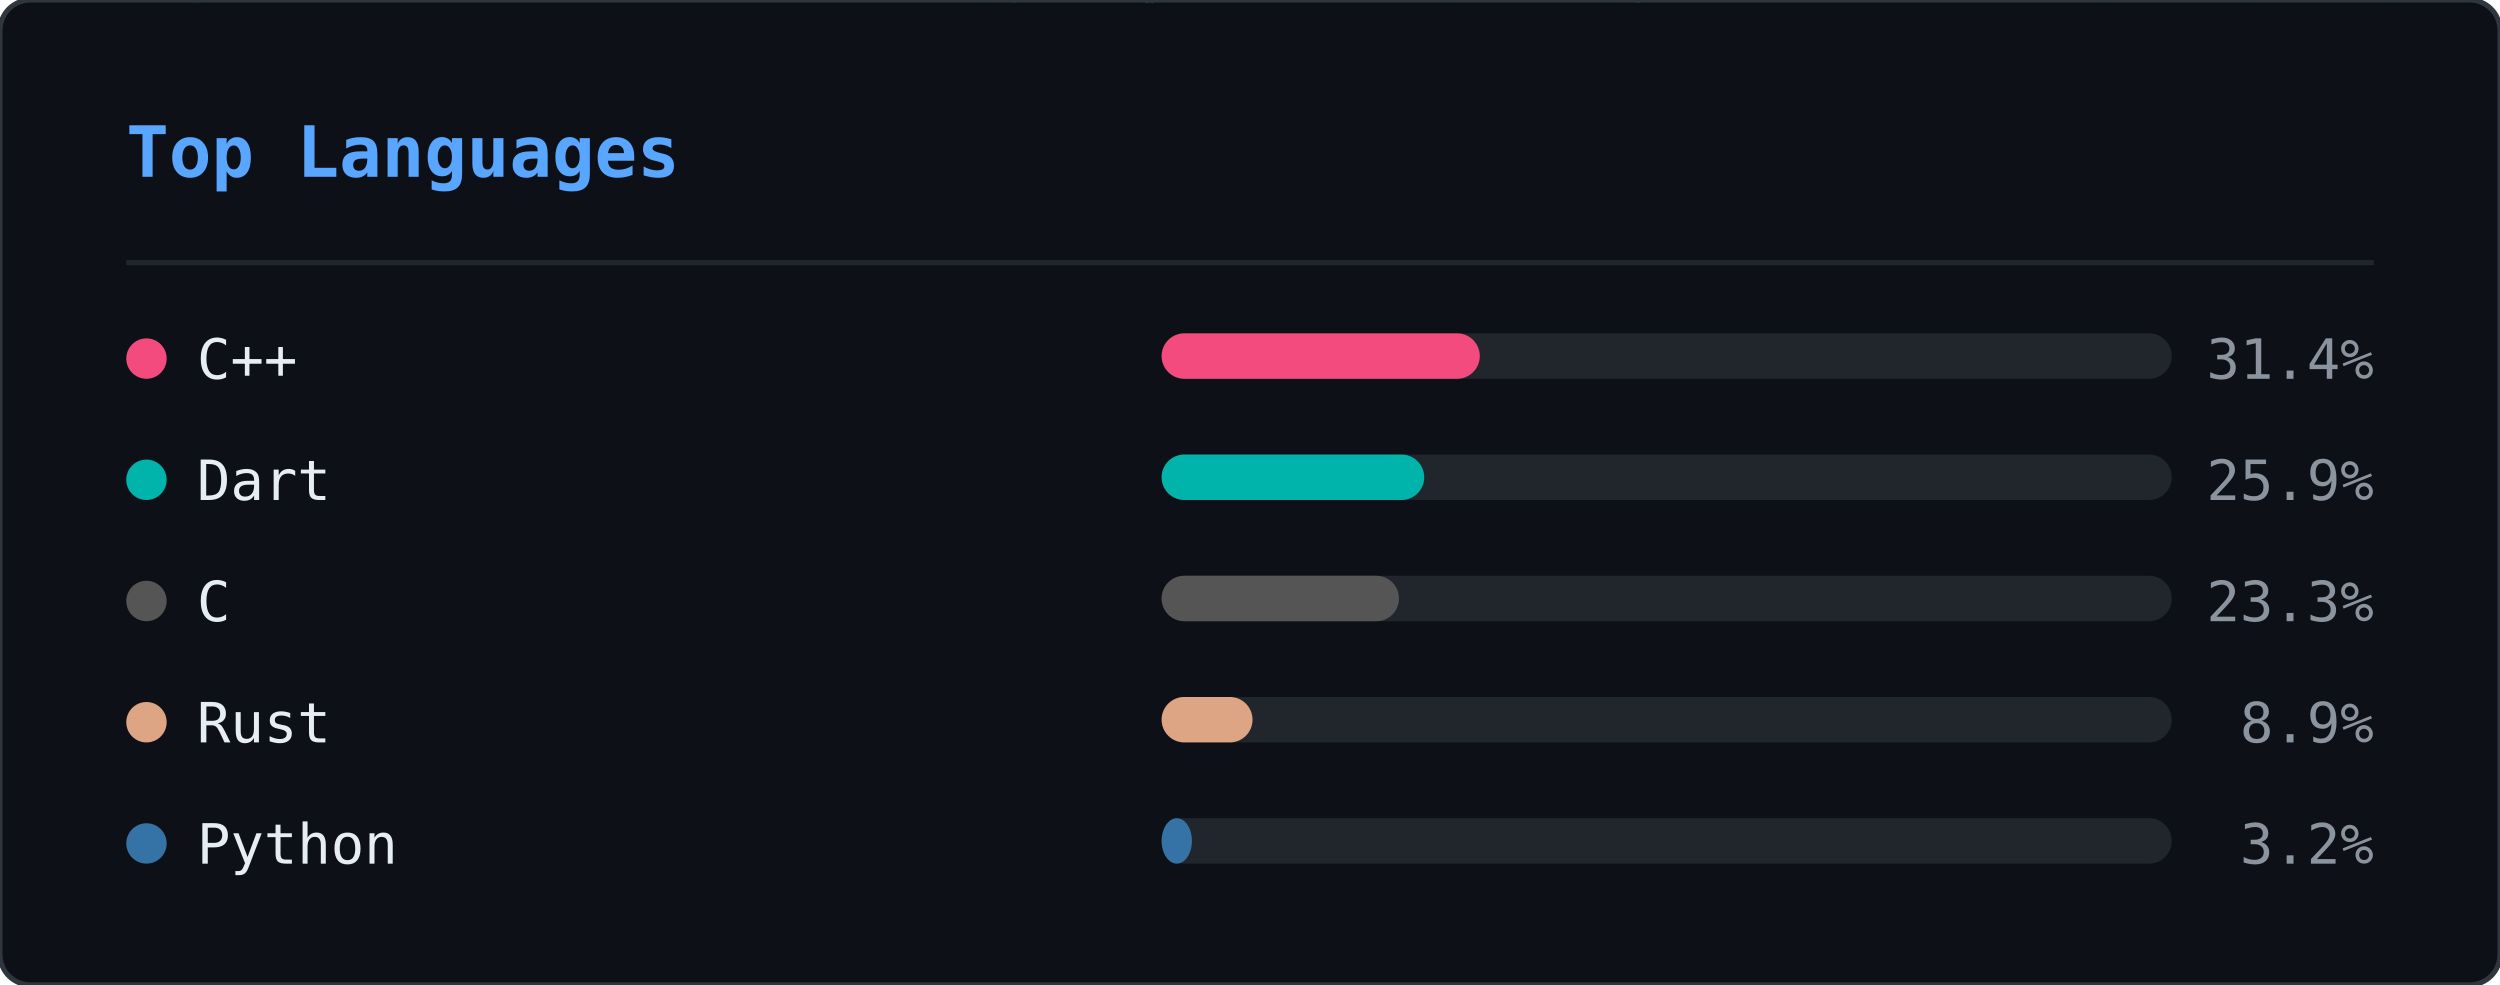
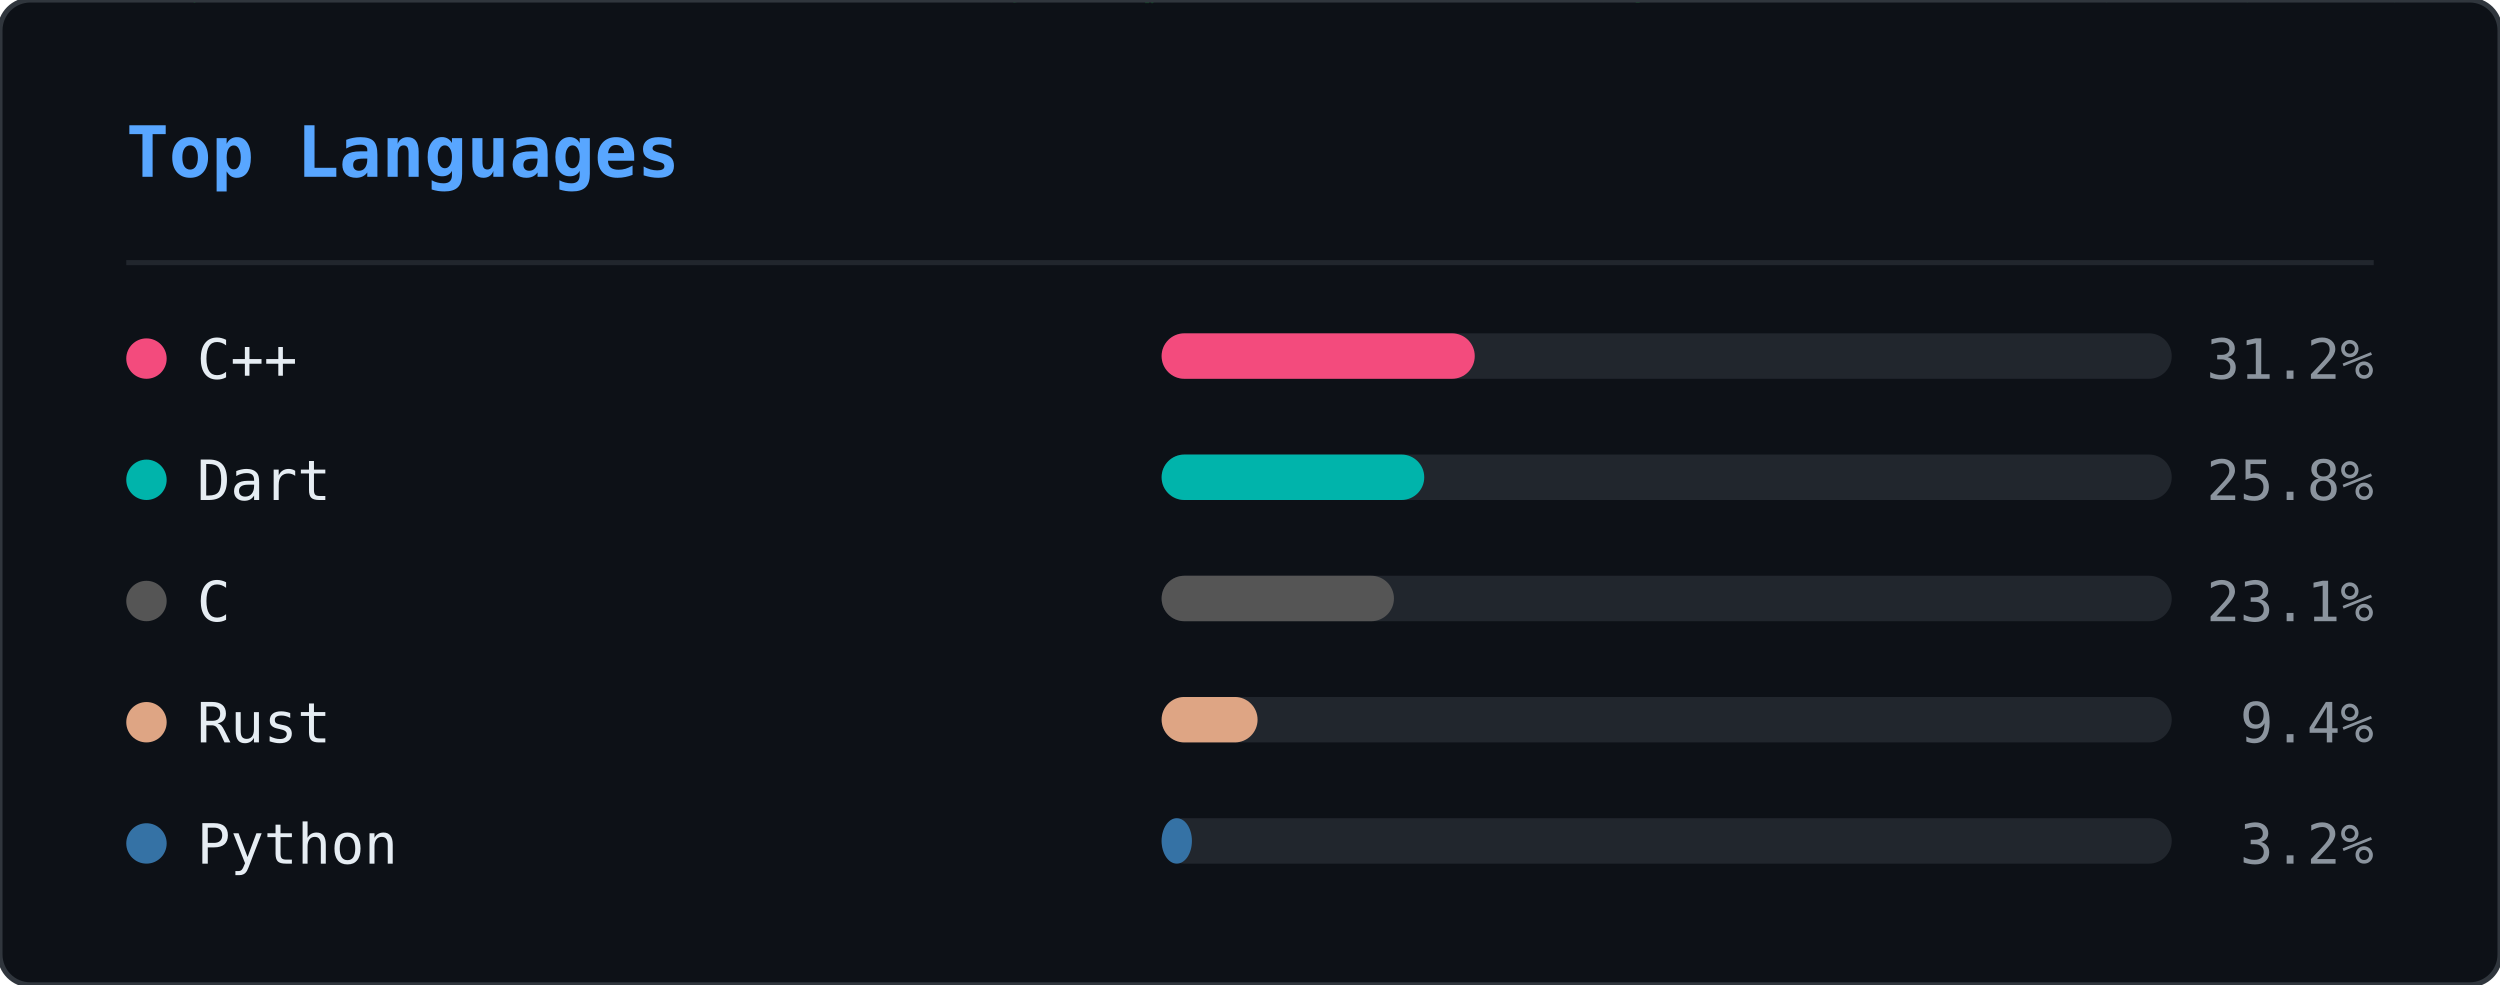
<svg xmlns="http://www.w3.org/2000/svg" width="495" height="195" viewBox="0 0 495 195">
  <defs>
    <clipPath id="ln-clip">
      <rect width="495" height="195" rx="6" />
    </clipPath>
  </defs>
  <rect width="495" height="195" rx="6" fill="#0d1117" />
  <g clip-path="url(#ln-clip)">
    <g opacity="0.22">
      <style>@keyframes ln0{from{transform:translateY(-46px)}to{transform:translateY(209px)}}@keyframes ln1{from{transform:translateY(-46px)}to{transform:translateY(209px)}}@keyframes ln2{from{transform:translateY(-46px)}to{transform:translateY(209px)}}@keyframes ln3{from{transform:translateY(-46px)}to{transform:translateY(209px)}}@keyframes ln4{from{transform:translateY(-46px)}to{transform:translateY(209px)}}@keyframes ln5{from{transform:translateY(-46px)}to{transform:translateY(209px)}}@keyframes ln6{from{transform:translateY(-46px)}to{transform:translateY(209px)}}@keyframes ln7{from{transform:translateY(-46px)}to{transform:translateY(209px)}}@keyframes ln8{from{transform:translateY(-46px)}to{transform:translateY(209px)}}@keyframes ln9{from{transform:translateY(-46px)}to{transform:translateY(209px)}}@keyframes ln10{from{transform:translateY(-46px)}to{transform:translateY(209px)}}@keyframes ln11{from{transform:translateY(-46px)}to{transform:translateY(209px)}}@keyframes ln12{from{transform:translateY(-46px)}to{transform:translateY(209px)}}@keyframes ln13{from{transform:translateY(-46px)}to{transform:translateY(209px)}}@keyframes ln14{from{transform:translateY(-46px)}to{transform:translateY(209px)}}@keyframes ln15{from{transform:translateY(-46px)}to{transform:translateY(209px)}}@keyframes ln16{from{transform:translateY(-46px)}to{transform:translateY(209px)}}@keyframes ln17{from{transform:translateY(-46px)}to{transform:translateY(209px)}}@keyframes ln18{from{transform:translateY(-46px)}to{transform:translateY(209px)}}@keyframes ln19{from{transform:translateY(-46px)}to{transform:translateY(209px)}}@keyframes ln20{from{transform:translateY(-46px)}to{transform:translateY(209px)}}@keyframes ln21{from{transform:translateY(-46px)}to{transform:translateY(209px)}}@keyframes ln22{from{transform:translateY(-46px)}to{transform:translateY(209px)}}@keyframes ln23{from{transform:translateY(-46px)}to{transform:translateY(209px)}}@keyframes ln24{from{transform:translateY(-46px)}to{transform:translateY(209px)}}@keyframes ln25{from{transform:translateY(-46px)}to{transform:translateY(209px)}}@keyframes ln26{from{transform:translateY(-46px)}to{transform:translateY(209px)}}@keyframes ln27{from{transform:translateY(-46px)}to{transform:translateY(209px)}}@keyframes ln28{from{transform:translateY(-46px)}to{transform:translateY(209px)}}@keyframes ln29{from{transform:translateY(-46px)}to{transform:translateY(209px)}}@keyframes ln30{from{transform:translateY(-46px)}to{transform:translateY(209px)}}@keyframes ln31{from{transform:translateY(-46px)}to{transform:translateY(209px)}}@keyframes ln32{from{transform:translateY(-46px)}to{transform:translateY(209px)}}@keyframes ln33{from{transform:translateY(-46px)}to{transform:translateY(209px)}}@keyframes ln34{from{transform:translateY(-46px)}to{transform:translateY(209px)}}@keyframes ln35{from{transform:translateY(-46px)}to{transform:translateY(209px)}}@keyframes ln36{from{transform:translateY(-46px)}to{transform:translateY(209px)}}@keyframes ln37{from{transform:translateY(-46px)}to{transform:translateY(209px)}}</style>
      <g style="animation:ln0 1.92s linear infinite;animation-delay:-0.55s">
        <text x="375" y="0" font-family="monospace" font-size="12" fill="#00ff41">ｿ</text>
        <text x="375" y="-14" font-family="monospace" font-size="12" fill="#00ff41" opacity="0.75">7</text>
        <text x="375" y="-28" font-family="monospace" font-size="12" fill="#00ff41" opacity="0.50">3</text>
        <text x="375" y="-42" font-family="monospace" font-size="12" fill="#00ff41" opacity="0.25">ﾑ</text>
      </g>
      <g style="animation:ln1 2.40s linear infinite;animation-delay:-0.40s">
        <text x="124" y="0" font-family="monospace" font-size="12" fill="#00ff41">ｶ</text>
        <text x="124" y="-14" font-family="monospace" font-size="12" fill="#00ff41" opacity="0.75">ｭ</text>
        <text x="124" y="-28" font-family="monospace" font-size="12" fill="#00ff41" opacity="0.50">ｳ</text>
        <text x="124" y="-42" font-family="monospace" font-size="12" fill="#00ff41" opacity="0.25">ﾎ</text>
      </g>
      <g style="animation:ln2 2.75s linear infinite;animation-delay:-0.79s">
        <text x="460" y="0" font-family="monospace" font-size="12" fill="#00ff41">1</text>
        <text x="460" y="-14" font-family="monospace" font-size="12" fill="#00ff41" opacity="0.75">ﾀ</text>
        <text x="460" y="-28" font-family="monospace" font-size="12" fill="#00ff41" opacity="0.50">ﾓ</text>
        <text x="460" y="-42" font-family="monospace" font-size="12" fill="#00ff41" opacity="0.25">6</text>
      </g>
      <g style="animation:ln3 1.66s linear infinite;animation-delay:-0.60s">
        <text x="320" y="0" font-family="monospace" font-size="12" fill="#00ff41">ｮ</text>
        <text x="320" y="-14" font-family="monospace" font-size="12" fill="#00ff41" opacity="0.75">ｽ</text>
        <text x="320" y="-28" font-family="monospace" font-size="12" fill="#00ff41" opacity="0.50">ｾ</text>
        <text x="320" y="-42" font-family="monospace" font-size="12" fill="#00ff41" opacity="0.25">ｫ</text>
      </g>
      <g style="animation:ln4 2.63s linear infinite;animation-delay:-1.74s">
        <text x="366" y="0" font-family="monospace" font-size="12" fill="#00ff41">ｿ</text>
        <text x="366" y="-14" font-family="monospace" font-size="12" fill="#00ff41" opacity="0.75">ﾍ</text>
        <text x="366" y="-28" font-family="monospace" font-size="12" fill="#00ff41" opacity="0.50">ｨ</text>
        <text x="366" y="-42" font-family="monospace" font-size="12" fill="#00ff41" opacity="0.25">5</text>
      </g>
      <g style="animation:ln5 3.08s linear infinite;animation-delay:-2.49s">
        <text x="311" y="0" font-family="monospace" font-size="12" fill="#00ff41">2</text>
        <text x="311" y="-14" font-family="monospace" font-size="12" fill="#00ff41" opacity="0.75">ｻ</text>
        <text x="311" y="-28" font-family="monospace" font-size="12" fill="#00ff41" opacity="0.50">8</text>
        <text x="311" y="-42" font-family="monospace" font-size="12" fill="#00ff41" opacity="0.25">ﾑ</text>
      </g>
      <g style="animation:ln6 1.75s linear infinite;animation-delay:-1.65s">
        <text x="46" y="0" font-family="monospace" font-size="12" fill="#00ff41">ﾔ</text>
        <text x="46" y="-14" font-family="monospace" font-size="12" fill="#00ff41" opacity="0.75">6</text>
        <text x="46" y="-28" font-family="monospace" font-size="12" fill="#00ff41" opacity="0.50">ﾓ</text>
        <text x="46" y="-42" font-family="monospace" font-size="12" fill="#00ff41" opacity="0.25">ﾑ</text>
      </g>
      <g style="animation:ln7 2.87s linear infinite;animation-delay:-0.22s">
        <text x="161" y="0" font-family="monospace" font-size="12" fill="#00ff41">ｺ</text>
        <text x="161" y="-14" font-family="monospace" font-size="12" fill="#00ff41" opacity="0.75">ｬ</text>
        <text x="161" y="-28" font-family="monospace" font-size="12" fill="#00ff41" opacity="0.50">ﾋ</text>
        <text x="161" y="-42" font-family="monospace" font-size="12" fill="#00ff41" opacity="0.25">6</text>
      </g>
      <g style="animation:ln8 2.04s linear infinite;animation-delay:-0.62s">
        <text x="36" y="0" font-family="monospace" font-size="12" fill="#00ff41">ｩ</text>
        <text x="36" y="-14" font-family="monospace" font-size="12" fill="#00ff41" opacity="0.75">ﾘ</text>
        <text x="36" y="-28" font-family="monospace" font-size="12" fill="#00ff41" opacity="0.50">ﾂ</text>
        <text x="36" y="-42" font-family="monospace" font-size="12" fill="#00ff41" opacity="0.25">0</text>
      </g>
      <g style="animation:ln9 2.67s linear infinite;animation-delay:-1.60s">
        <text x="410" y="0" font-family="monospace" font-size="12" fill="#00ff41">ﾎ</text>
        <text x="410" y="-14" font-family="monospace" font-size="12" fill="#00ff41" opacity="0.75">5</text>
        <text x="410" y="-28" font-family="monospace" font-size="12" fill="#00ff41" opacity="0.50">ｵ</text>
        <text x="410" y="-42" font-family="monospace" font-size="12" fill="#00ff41" opacity="0.25">5</text>
      </g>
      <g style="animation:ln10 1.99s linear infinite;animation-delay:-0.10s">
        <text x="462" y="0" font-family="monospace" font-size="12" fill="#00ff41">ﾊ</text>
        <text x="462" y="-14" font-family="monospace" font-size="12" fill="#00ff41" opacity="0.75">ﾗ</text>
        <text x="462" y="-28" font-family="monospace" font-size="12" fill="#00ff41" opacity="0.50">ｧ</text>
        <text x="462" y="-42" font-family="monospace" font-size="12" fill="#00ff41" opacity="0.25">ｺ</text>
      </g>
      <g style="animation:ln11 1.72s linear infinite;animation-delay:-0.65s">
        <text x="298" y="0" font-family="monospace" font-size="12" fill="#00ff41">ﾁ</text>
        <text x="298" y="-14" font-family="monospace" font-size="12" fill="#00ff41" opacity="0.75">ｹ</text>
        <text x="298" y="-28" font-family="monospace" font-size="12" fill="#00ff41" opacity="0.50">ﾒ</text>
        <text x="298" y="-42" font-family="monospace" font-size="12" fill="#00ff41" opacity="0.25">ﾎ</text>
      </g>
      <g style="animation:ln12 1.89s linear infinite;animation-delay:-1.40s">
        <text x="223" y="0" font-family="monospace" font-size="12" fill="#00ff41">ﾝ</text>
        <text x="223" y="-14" font-family="monospace" font-size="12" fill="#00ff41" opacity="0.75">ﾊ</text>
        <text x="223" y="-28" font-family="monospace" font-size="12" fill="#00ff41" opacity="0.50">ﾀ</text>
        <text x="223" y="-42" font-family="monospace" font-size="12" fill="#00ff41" opacity="0.25">ｲ</text>
      </g>
      <g style="animation:ln13 1.87s linear infinite;animation-delay:-0.50s">
        <text x="41" y="0" font-family="monospace" font-size="12" fill="#00ff41">ｪ</text>
        <text x="41" y="-14" font-family="monospace" font-size="12" fill="#00ff41" opacity="0.75">ｮ</text>
        <text x="41" y="-28" font-family="monospace" font-size="12" fill="#00ff41" opacity="0.50">ﾏ</text>
        <text x="41" y="-42" font-family="monospace" font-size="12" fill="#00ff41" opacity="0.25">1</text>
      </g>
      <g style="animation:ln14 3.09s linear infinite;animation-delay:-1.87s">
        <text x="216" y="0" font-family="monospace" font-size="12" fill="#00ff41">ﾜ</text>
        <text x="216" y="-14" font-family="monospace" font-size="12" fill="#00ff41" opacity="0.75">ﾐ</text>
        <text x="216" y="-28" font-family="monospace" font-size="12" fill="#00ff41" opacity="0.50">ｸ</text>
        <text x="216" y="-42" font-family="monospace" font-size="12" fill="#00ff41" opacity="0.25">ｪ</text>
      </g>
      <g style="animation:ln15 1.72s linear infinite;animation-delay:-0.81s">
        <text x="258" y="0" font-family="monospace" font-size="12" fill="#00ff41">5</text>
        <text x="258" y="-14" font-family="monospace" font-size="12" fill="#00ff41" opacity="0.75">ｹ</text>
        <text x="258" y="-28" font-family="monospace" font-size="12" fill="#00ff41" opacity="0.50">0</text>
        <text x="258" y="-42" font-family="monospace" font-size="12" fill="#00ff41" opacity="0.25">ﾅ</text>
      </g>
      <g style="animation:ln16 2.04s linear infinite;animation-delay:-0.70s">
        <text x="72" y="0" font-family="monospace" font-size="12" fill="#00ff41">ｫ</text>
        <text x="72" y="-14" font-family="monospace" font-size="12" fill="#00ff41" opacity="0.75">ﾑ</text>
        <text x="72" y="-28" font-family="monospace" font-size="12" fill="#00ff41" opacity="0.50">8</text>
        <text x="72" y="-42" font-family="monospace" font-size="12" fill="#00ff41" opacity="0.25">ﾆ</text>
      </g>
      <g style="animation:ln17 2.90s linear infinite;animation-delay:-0.60s">
        <text x="259" y="0" font-family="monospace" font-size="12" fill="#00ff41">ｼ</text>
        <text x="259" y="-14" font-family="monospace" font-size="12" fill="#00ff41" opacity="0.75">ﾒ</text>
        <text x="259" y="-28" font-family="monospace" font-size="12" fill="#00ff41" opacity="0.50">ﾏ</text>
        <text x="259" y="-42" font-family="monospace" font-size="12" fill="#00ff41" opacity="0.25">9</text>
      </g>
      <g style="animation:ln18 1.79s linear infinite;animation-delay:-0.72s">
        <text x="472" y="0" font-family="monospace" font-size="12" fill="#00ff41">ﾗ</text>
        <text x="472" y="-14" font-family="monospace" font-size="12" fill="#00ff41" opacity="0.75">ﾝ</text>
        <text x="472" y="-28" font-family="monospace" font-size="12" fill="#00ff41" opacity="0.50">ﾚ</text>
        <text x="472" y="-42" font-family="monospace" font-size="12" fill="#00ff41" opacity="0.25">9</text>
      </g>
      <g style="animation:ln19 2.43s linear infinite;animation-delay:-2.21s">
        <text x="10" y="0" font-family="monospace" font-size="12" fill="#00ff41">8</text>
        <text x="10" y="-14" font-family="monospace" font-size="12" fill="#00ff41" opacity="0.75">ｽ</text>
        <text x="10" y="-28" font-family="monospace" font-size="12" fill="#00ff41" opacity="0.50">6</text>
        <text x="10" y="-42" font-family="monospace" font-size="12" fill="#00ff41" opacity="0.25">ﾗ</text>
      </g>
      <g style="animation:ln20 1.60s linear infinite;animation-delay:-0.29s">
        <text x="360" y="0" font-family="monospace" font-size="12" fill="#00ff41">ﾌ</text>
        <text x="360" y="-14" font-family="monospace" font-size="12" fill="#00ff41" opacity="0.75">ｧ</text>
        <text x="360" y="-28" font-family="monospace" font-size="12" fill="#00ff41" opacity="0.50">ﾅ</text>
        <text x="360" y="-42" font-family="monospace" font-size="12" fill="#00ff41" opacity="0.25">ﾒ</text>
      </g>
      <g style="animation:ln21 1.83s linear infinite;animation-delay:-1.82s">
        <text x="369" y="0" font-family="monospace" font-size="12" fill="#00ff41">ﾁ</text>
        <text x="369" y="-14" font-family="monospace" font-size="12" fill="#00ff41" opacity="0.75">ﾔ</text>
        <text x="369" y="-28" font-family="monospace" font-size="12" fill="#00ff41" opacity="0.50">4</text>
        <text x="369" y="-42" font-family="monospace" font-size="12" fill="#00ff41" opacity="0.25">ｲ</text>
      </g>
      <g style="animation:ln22 2.18s linear infinite;animation-delay:-0.55s">
        <text x="172" y="0" font-family="monospace" font-size="12" fill="#00ff41">8</text>
        <text x="172" y="-14" font-family="monospace" font-size="12" fill="#00ff41" opacity="0.75">ｽ</text>
        <text x="172" y="-28" font-family="monospace" font-size="12" fill="#00ff41" opacity="0.50">ﾓ</text>
        <text x="172" y="-42" font-family="monospace" font-size="12" fill="#00ff41" opacity="0.25">0</text>
      </g>
      <g style="animation:ln23 3.16s linear infinite;animation-delay:-1.03s">
        <text x="284" y="0" font-family="monospace" font-size="12" fill="#00ff41">ﾘ</text>
        <text x="284" y="-14" font-family="monospace" font-size="12" fill="#00ff41" opacity="0.75">4</text>
        <text x="284" y="-28" font-family="monospace" font-size="12" fill="#00ff41" opacity="0.50">2</text>
        <text x="284" y="-42" font-family="monospace" font-size="12" fill="#00ff41" opacity="0.25">ｱ</text>
      </g>
      <g style="animation:ln24 2.25s linear infinite;animation-delay:-0.11s">
        <text x="302" y="0" font-family="monospace" font-size="12" fill="#00ff41">ｶ</text>
        <text x="302" y="-14" font-family="monospace" font-size="12" fill="#00ff41" opacity="0.75">ﾍ</text>
        <text x="302" y="-28" font-family="monospace" font-size="12" fill="#00ff41" opacity="0.50">9</text>
        <text x="302" y="-42" font-family="monospace" font-size="12" fill="#00ff41" opacity="0.25">ﾒ</text>
      </g>
      <g style="animation:ln25 2.16s linear infinite;animation-delay:-1.63s">
        <text x="461" y="0" font-family="monospace" font-size="12" fill="#00ff41">ﾋ</text>
        <text x="461" y="-14" font-family="monospace" font-size="12" fill="#00ff41" opacity="0.75">ﾋ</text>
        <text x="461" y="-28" font-family="monospace" font-size="12" fill="#00ff41" opacity="0.50">5</text>
        <text x="461" y="-42" font-family="monospace" font-size="12" fill="#00ff41" opacity="0.25">ｭ</text>
      </g>
      <g style="animation:ln26 3.03s linear infinite;animation-delay:-2.94s">
        <text x="454" y="0" font-family="monospace" font-size="12" fill="#00ff41">ﾅ</text>
        <text x="454" y="-14" font-family="monospace" font-size="12" fill="#00ff41" opacity="0.75">ｲ</text>
        <text x="454" y="-28" font-family="monospace" font-size="12" fill="#00ff41" opacity="0.50">ｼ</text>
        <text x="454" y="-42" font-family="monospace" font-size="12" fill="#00ff41" opacity="0.25">ﾔ</text>
      </g>
      <g style="animation:ln27 1.58s linear infinite;animation-delay:-0.57s">
        <text x="194" y="0" font-family="monospace" font-size="12" fill="#00ff41">ｳ</text>
        <text x="194" y="-14" font-family="monospace" font-size="12" fill="#00ff41" opacity="0.75">1</text>
        <text x="194" y="-28" font-family="monospace" font-size="12" fill="#00ff41" opacity="0.50">ﾙ</text>
        <text x="194" y="-42" font-family="monospace" font-size="12" fill="#00ff41" opacity="0.25">ｶ</text>
      </g>
      <g style="animation:ln28 1.94s linear infinite;animation-delay:-1.53s">
        <text x="414" y="0" font-family="monospace" font-size="12" fill="#00ff41">ｷ</text>
        <text x="414" y="-14" font-family="monospace" font-size="12" fill="#00ff41" opacity="0.75">ｳ</text>
        <text x="414" y="-28" font-family="monospace" font-size="12" fill="#00ff41" opacity="0.50">7</text>
        <text x="414" y="-42" font-family="monospace" font-size="12" fill="#00ff41" opacity="0.25">ﾌ</text>
      </g>
      <g style="animation:ln29 1.72s linear infinite;animation-delay:-0.16s">
        <text x="198" y="0" font-family="monospace" font-size="12" fill="#00ff41">ｬ</text>
        <text x="198" y="-14" font-family="monospace" font-size="12" fill="#00ff41" opacity="0.75">ｻ</text>
        <text x="198" y="-28" font-family="monospace" font-size="12" fill="#00ff41" opacity="0.50">ﾝ</text>
        <text x="198" y="-42" font-family="monospace" font-size="12" fill="#00ff41" opacity="0.25">ﾆ</text>
      </g>
      <g style="animation:ln30 1.90s linear infinite;animation-delay:-1.28s">
        <text x="443" y="0" font-family="monospace" font-size="12" fill="#00ff41">ｧ</text>
        <text x="443" y="-14" font-family="monospace" font-size="12" fill="#00ff41" opacity="0.75">4</text>
        <text x="443" y="-28" font-family="monospace" font-size="12" fill="#00ff41" opacity="0.50">ﾃ</text>
        <text x="443" y="-42" font-family="monospace" font-size="12" fill="#00ff41" opacity="0.25">ｾ</text>
      </g>
      <g style="animation:ln31 2.27s linear infinite;animation-delay:-2.25s">
        <text x="209" y="0" font-family="monospace" font-size="12" fill="#00ff41">ﾕ</text>
        <text x="209" y="-14" font-family="monospace" font-size="12" fill="#00ff41" opacity="0.75">ﾍ</text>
        <text x="209" y="-28" font-family="monospace" font-size="12" fill="#00ff41" opacity="0.50">ｵ</text>
        <text x="209" y="-42" font-family="monospace" font-size="12" fill="#00ff41" opacity="0.25">ﾖ</text>
      </g>
      <g style="animation:ln32 2.19s linear infinite;animation-delay:-0.31s">
        <text x="226" y="0" font-family="monospace" font-size="12" fill="#00ff41">ｯ</text>
        <text x="226" y="-14" font-family="monospace" font-size="12" fill="#00ff41" opacity="0.75">ｾ</text>
        <text x="226" y="-28" font-family="monospace" font-size="12" fill="#00ff41" opacity="0.50">ｺ</text>
        <text x="226" y="-42" font-family="monospace" font-size="12" fill="#00ff41" opacity="0.25">ｳ</text>
      </g>
      <g style="animation:ln33 2.46s linear infinite;animation-delay:-1.87s">
        <text x="142" y="0" font-family="monospace" font-size="12" fill="#00ff41">1</text>
        <text x="142" y="-14" font-family="monospace" font-size="12" fill="#00ff41" opacity="0.75">ｱ</text>
        <text x="142" y="-28" font-family="monospace" font-size="12" fill="#00ff41" opacity="0.50">ﾀ</text>
        <text x="142" y="-42" font-family="monospace" font-size="12" fill="#00ff41" opacity="0.25">ｮ</text>
      </g>
      <g style="animation:ln34 2.12s linear infinite;animation-delay:-1.72s">
        <text x="40" y="0" font-family="monospace" font-size="12" fill="#00ff41">ﾊ</text>
        <text x="40" y="-14" font-family="monospace" font-size="12" fill="#00ff41" opacity="0.75">ﾋ</text>
        <text x="40" y="-28" font-family="monospace" font-size="12" fill="#00ff41" opacity="0.50">ﾒ</text>
        <text x="40" y="-42" font-family="monospace" font-size="12" fill="#00ff41" opacity="0.25">ｮ</text>
      </g>
      <g style="animation:ln35 2.76s linear infinite;animation-delay:-0.97s">
        <text x="16" y="0" font-family="monospace" font-size="12" fill="#00ff41">ﾁ</text>
        <text x="16" y="-14" font-family="monospace" font-size="12" fill="#00ff41" opacity="0.75">ｿ</text>
        <text x="16" y="-28" font-family="monospace" font-size="12" fill="#00ff41" opacity="0.50">ﾅ</text>
        <text x="16" y="-42" font-family="monospace" font-size="12" fill="#00ff41" opacity="0.25">ｨ</text>
      </g>
      <g style="animation:ln36 1.78s linear infinite;animation-delay:-0.44s">
        <text x="224" y="0" font-family="monospace" font-size="12" fill="#00ff41">ｨ</text>
        <text x="224" y="-14" font-family="monospace" font-size="12" fill="#00ff41" opacity="0.75">ﾜ</text>
        <text x="224" y="-28" font-family="monospace" font-size="12" fill="#00ff41" opacity="0.50">ｶ</text>
        <text x="224" y="-42" font-family="monospace" font-size="12" fill="#00ff41" opacity="0.25">ｿ</text>
      </g>
      <g style="animation:ln37 1.57s linear infinite;animation-delay:-0.77s">
        <text x="315" y="0" font-family="monospace" font-size="12" fill="#00ff41">ﾘ</text>
        <text x="315" y="-14" font-family="monospace" font-size="12" fill="#00ff41" opacity="0.75">3</text>
        <text x="315" y="-28" font-family="monospace" font-size="12" fill="#00ff41" opacity="0.50">6</text>
        <text x="315" y="-42" font-family="monospace" font-size="12" fill="#00ff41" opacity="0.25">5</text>
      </g>
    </g>
  </g>
  <rect width="495" height="195" rx="6" fill="none" stroke="#30363d" stroke-width="1" />
  <text x="25" y="35" font-family="monospace" font-size="14" font-weight="600" fill="#58a6ff">Top Languages</text>
  <line x1="25" y1="52" x2="470" y2="52" stroke="#21262d" stroke-width="1" />
  <circle cx="29" cy="71" r="4" fill="#f34b7d" />
  <text x="39" y="75" font-family="monospace" font-size="11" fill="#e6edf3">C++</text>
  <rect x="230" y="66" width="200" height="9" rx="4.5" fill="#21262d" />
-   <rect x="230" y="66" width="63" height="9" rx="4.5" fill="#f34b7d" />
-   <text x="470" y="75" text-anchor="end" font-family="monospace" font-size="11" fill="#8b949e">31.4%</text>
+   <rect x="230" y="66" width="62" height="9" rx="4.5" fill="#f34b7d" />
+   <text x="470" y="75" text-anchor="end" font-family="monospace" font-size="11" fill="#8b949e">31.2%</text>
  <circle cx="29" cy="95" r="4" fill="#00B4AB" />
  <text x="39" y="99" font-family="monospace" font-size="11" fill="#e6edf3">Dart</text>
  <rect x="230" y="90" width="200" height="9" rx="4.5" fill="#21262d" />
  <rect x="230" y="90" width="52" height="9" rx="4.5" fill="#00B4AB" />
-   <text x="470" y="99" text-anchor="end" font-family="monospace" font-size="11" fill="#8b949e">25.9%</text>
+   <text x="470" y="99" text-anchor="end" font-family="monospace" font-size="11" fill="#8b949e">25.8%</text>
  <circle cx="29" cy="119" r="4" fill="#555555" />
  <text x="39" y="123" font-family="monospace" font-size="11" fill="#e6edf3">C</text>
  <rect x="230" y="114" width="200" height="9" rx="4.5" fill="#21262d" />
-   <rect x="230" y="114" width="47" height="9" rx="4.5" fill="#555555" />
-   <text x="470" y="123" text-anchor="end" font-family="monospace" font-size="11" fill="#8b949e">23.3%</text>
+   <rect x="230" y="114" width="46" height="9" rx="4.5" fill="#555555" />
+   <text x="470" y="123" text-anchor="end" font-family="monospace" font-size="11" fill="#8b949e">23.1%</text>
  <circle cx="29" cy="143" r="4" fill="#dea584" />
  <text x="39" y="147" font-family="monospace" font-size="11" fill="#e6edf3">Rust</text>
  <rect x="230" y="138" width="200" height="9" rx="4.5" fill="#21262d" />
-   <rect x="230" y="138" width="18" height="9" rx="4.5" fill="#dea584" />
-   <text x="470" y="147" text-anchor="end" font-family="monospace" font-size="11" fill="#8b949e">8.9%</text>
+   <rect x="230" y="138" width="19" height="9" rx="4.5" fill="#dea584" />
+   <text x="470" y="147" text-anchor="end" font-family="monospace" font-size="11" fill="#8b949e">9.4%</text>
  <circle cx="29" cy="167" r="4" fill="#3572A5" />
  <text x="39" y="171" font-family="monospace" font-size="11" fill="#e6edf3">Python</text>
  <rect x="230" y="162" width="200" height="9" rx="4.5" fill="#21262d" />
  <rect x="230" y="162" width="6" height="9" rx="4.5" fill="#3572A5" />
  <text x="470" y="171" text-anchor="end" font-family="monospace" font-size="11" fill="#8b949e">3.2%</text>
</svg>
